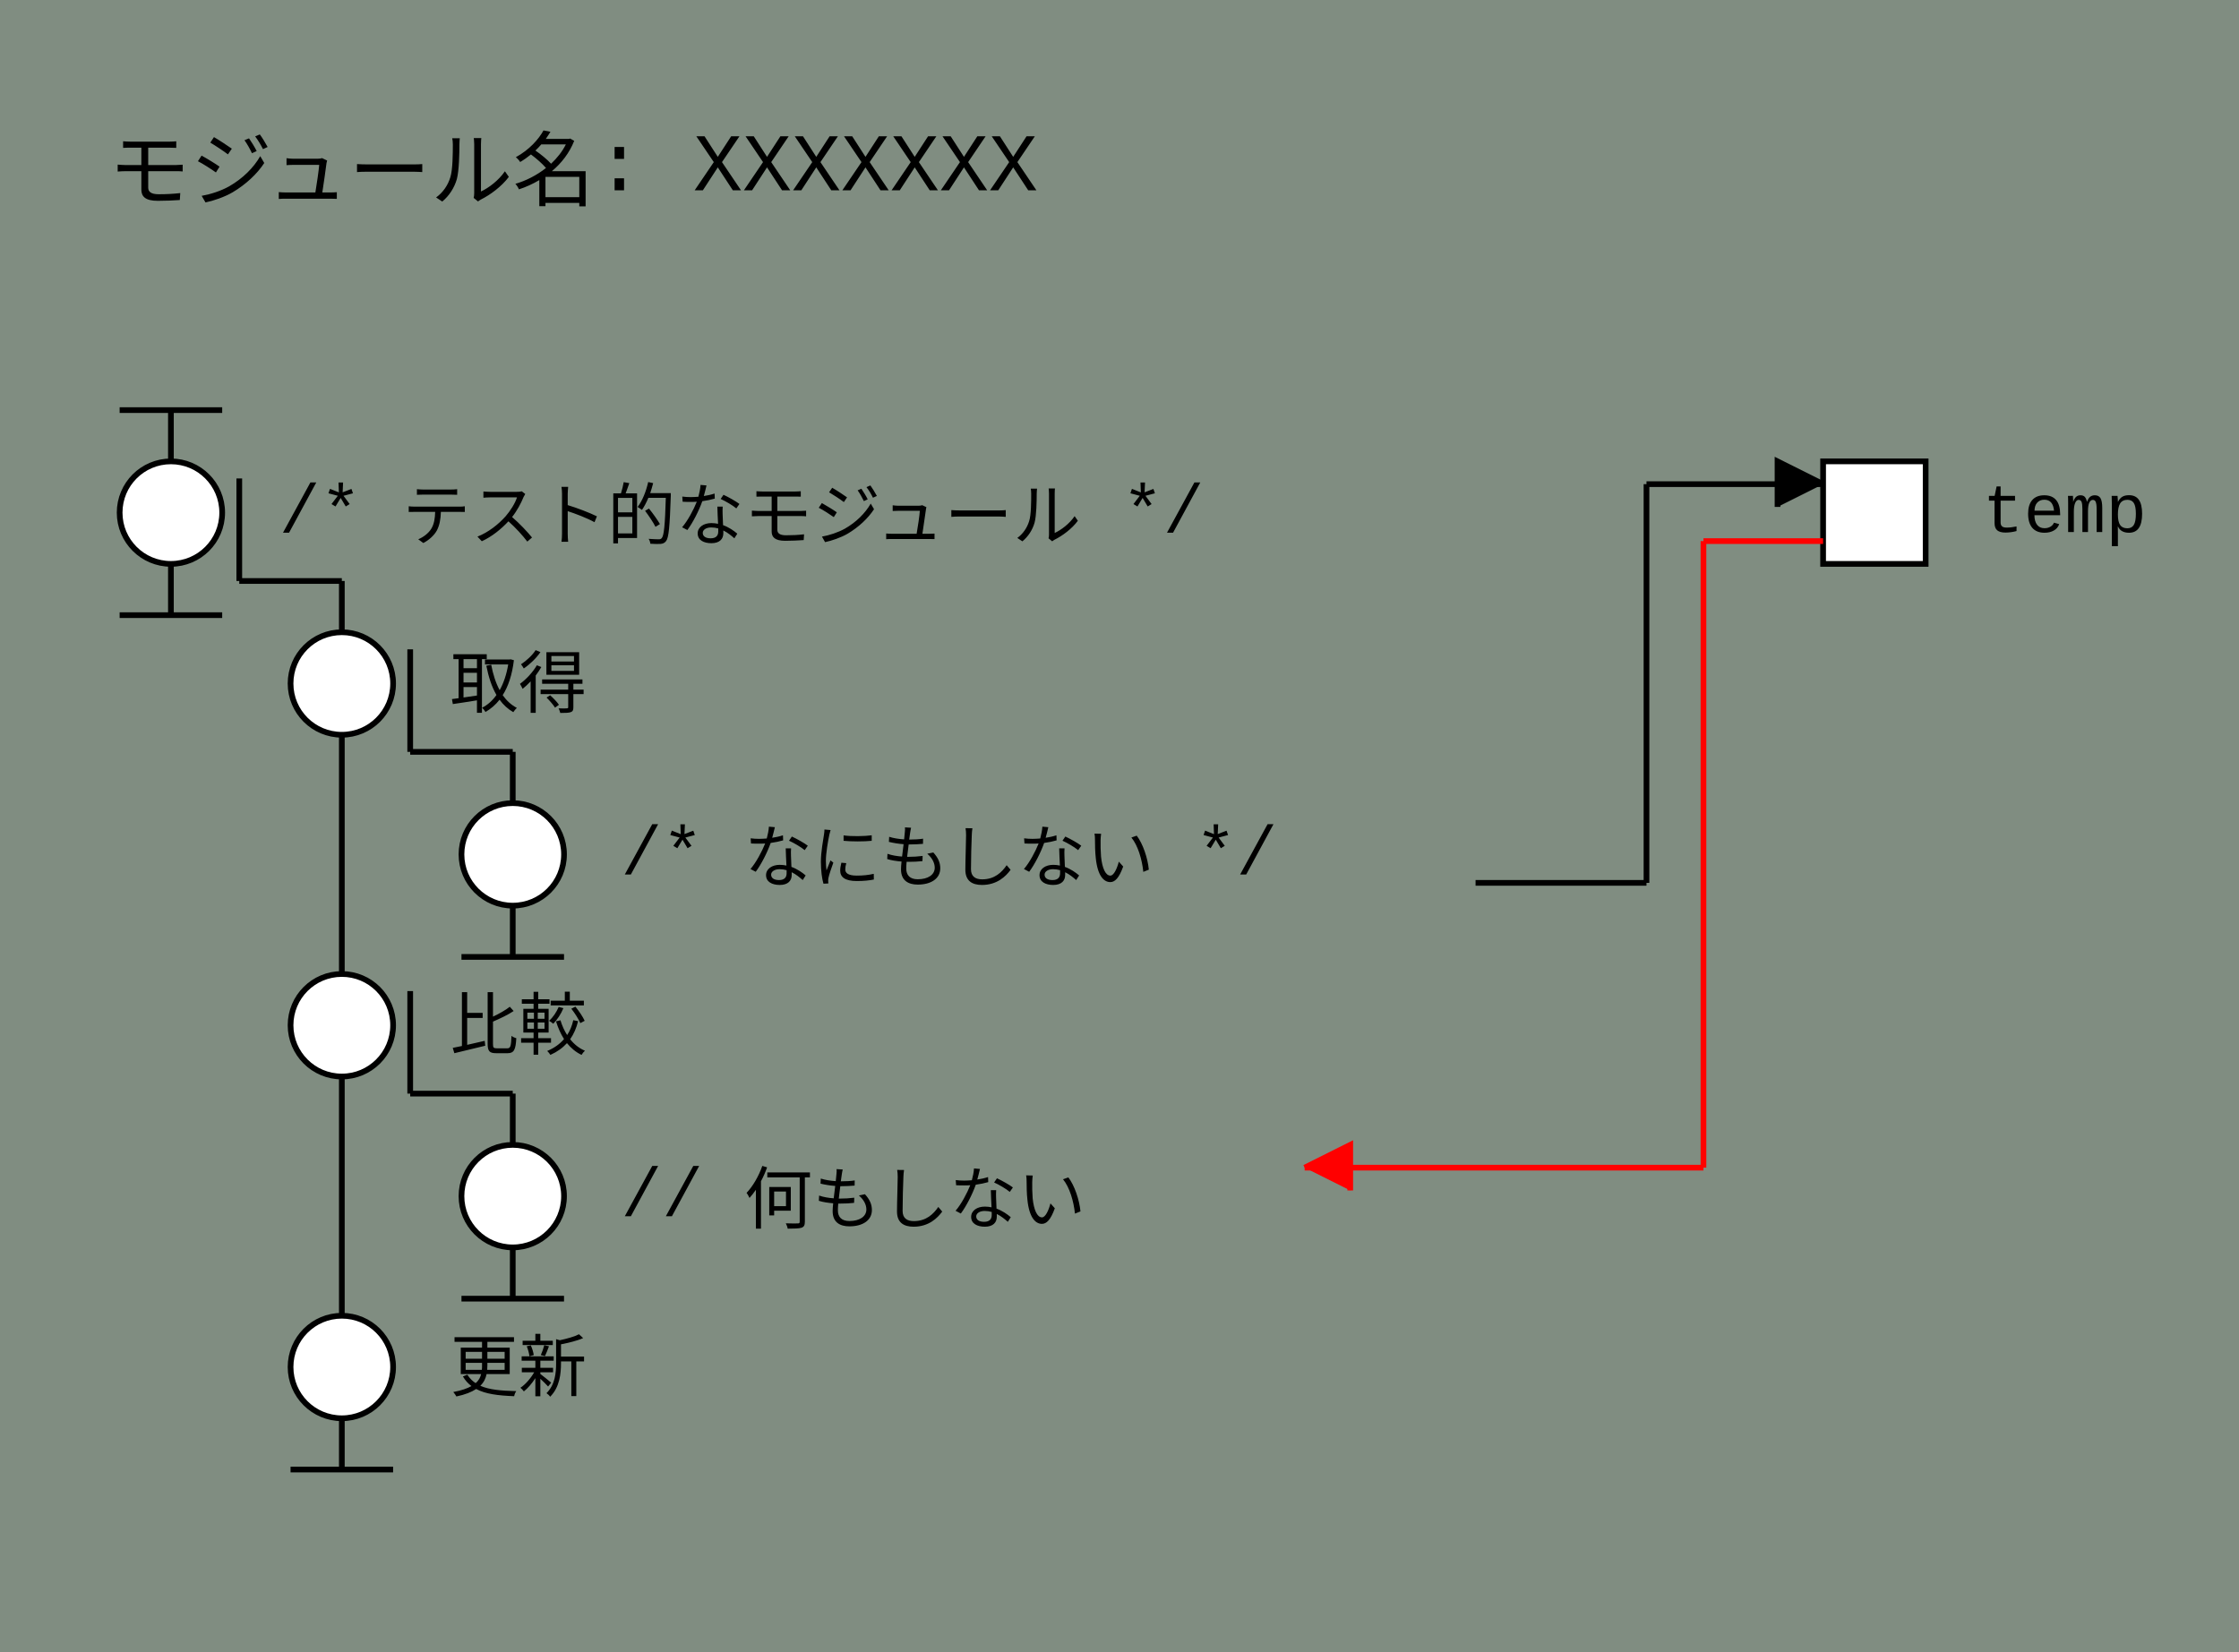
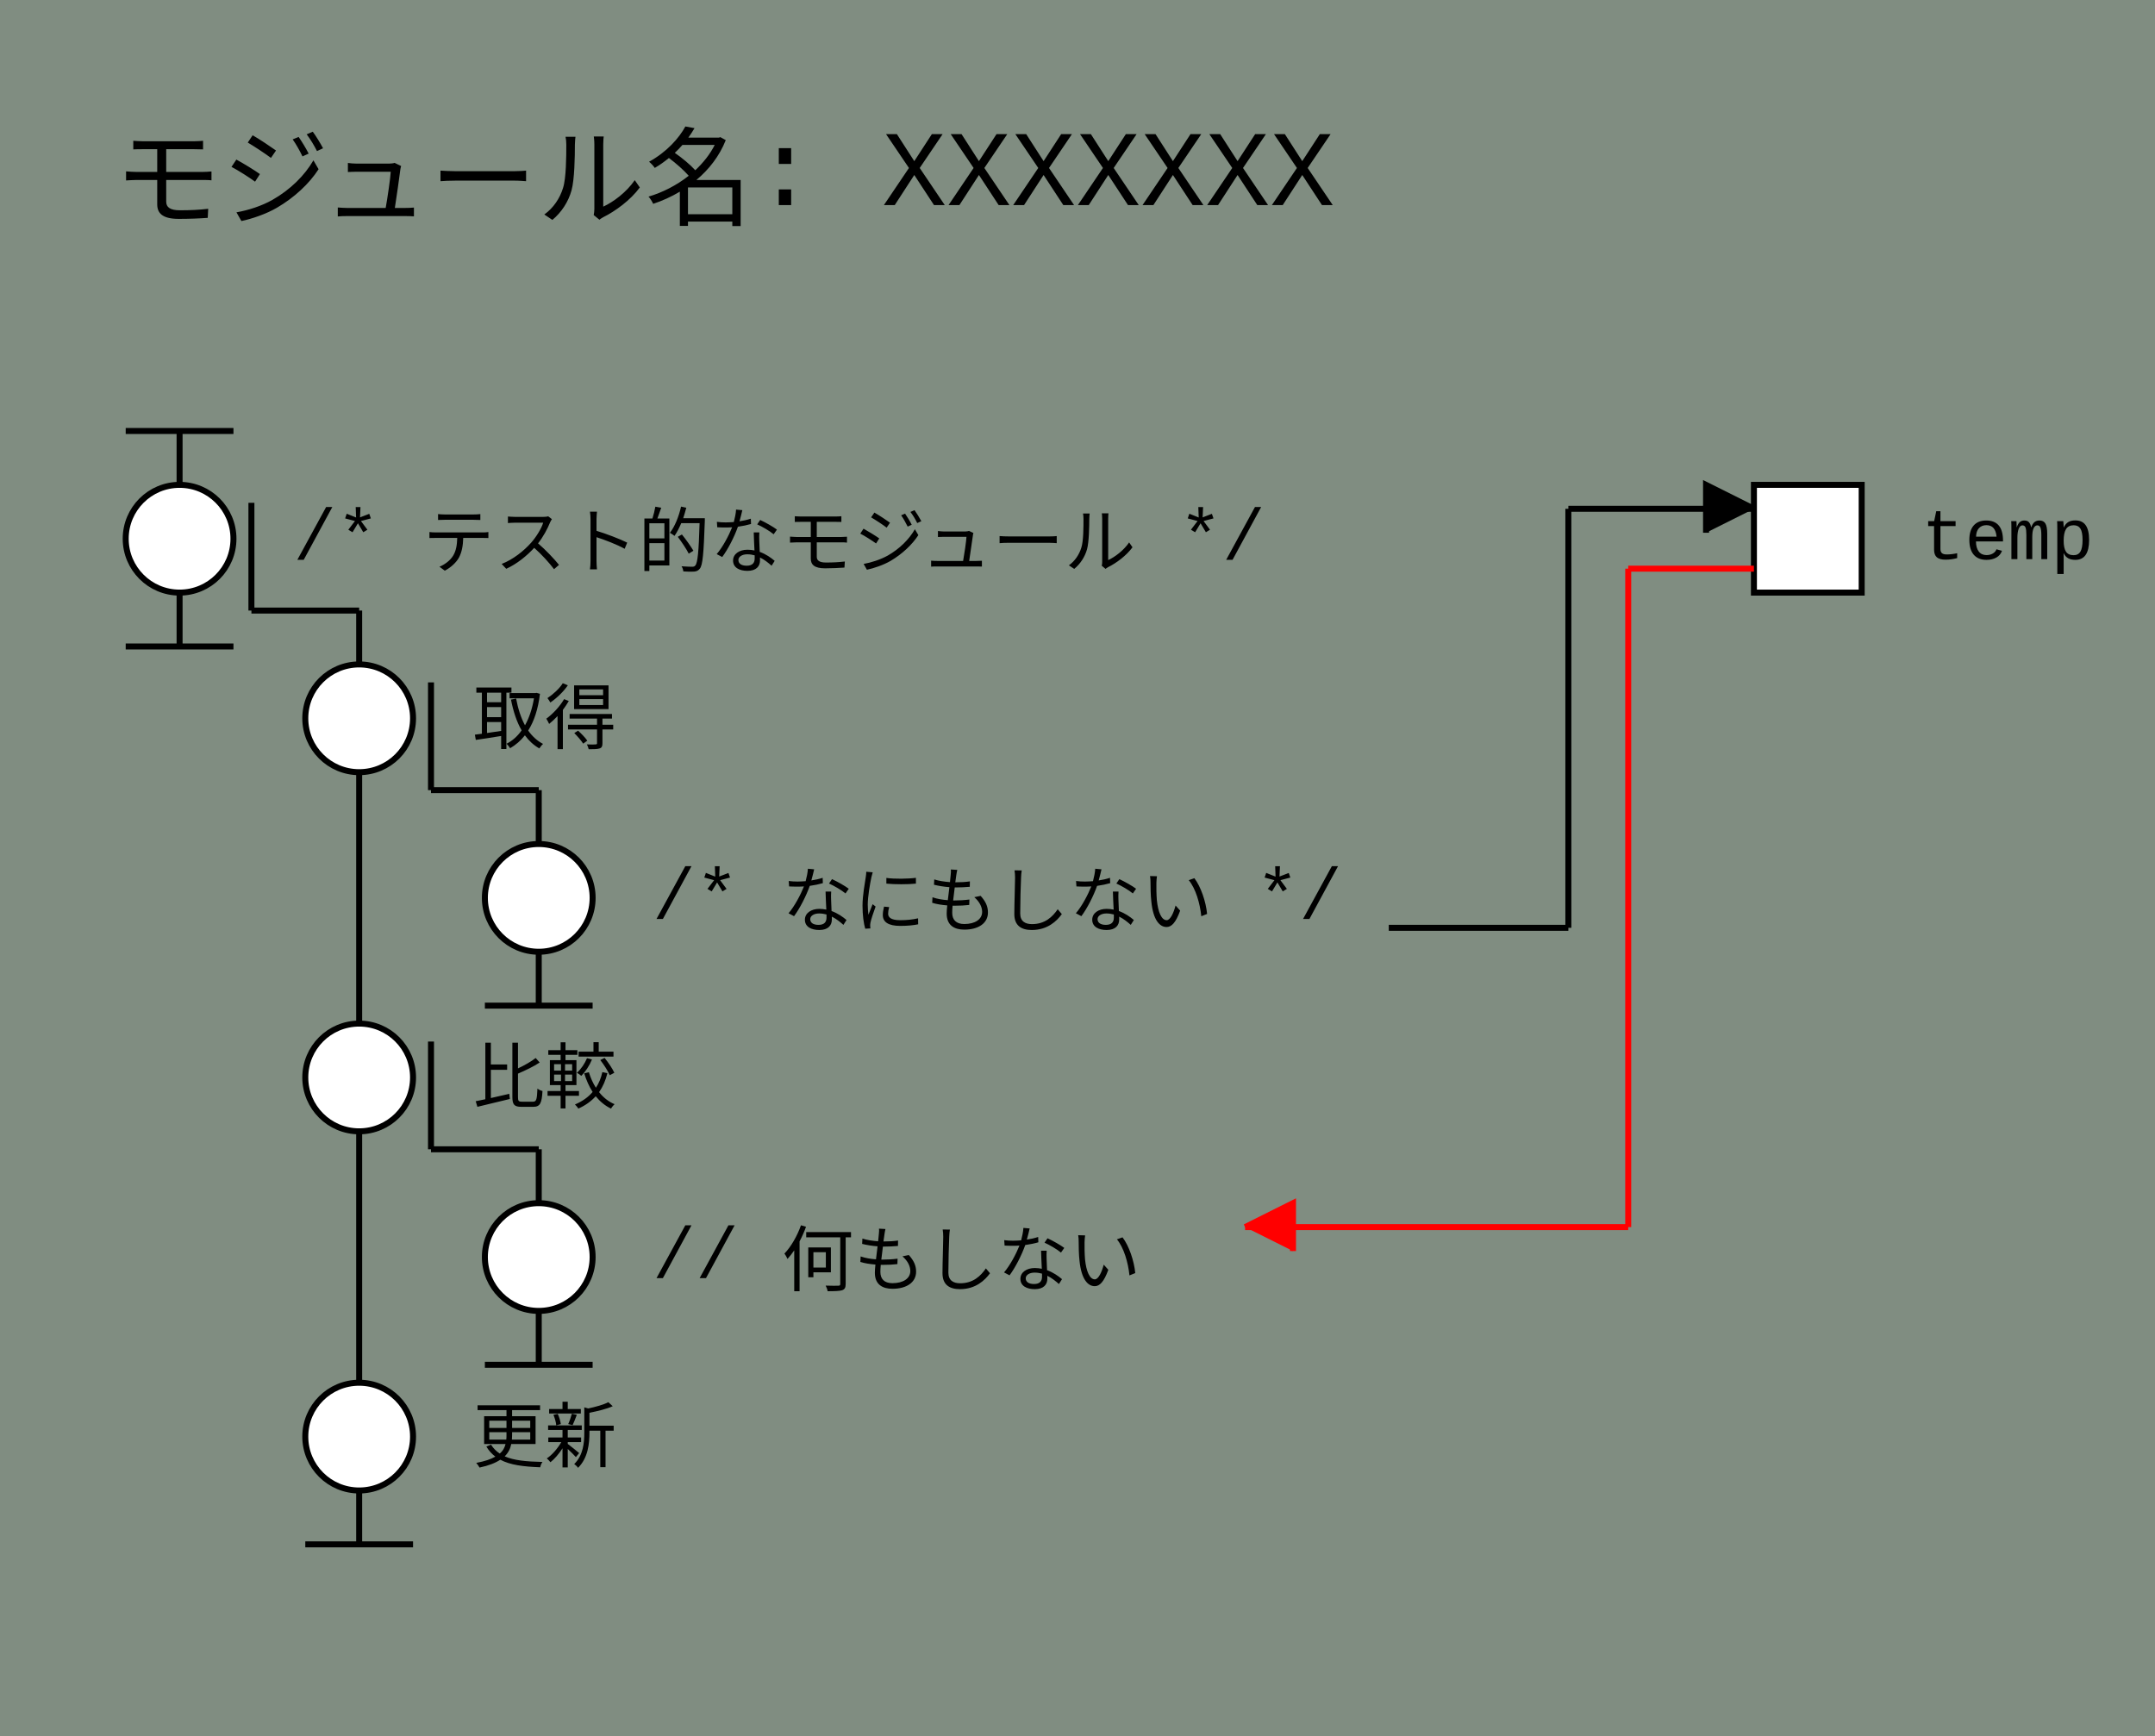
- <svg xmlns="http://www.w3.org/2000/svg" width="393" height="290" style="background-color: #808d81">
-   <rect x="0" y="0" width="393" height="290" fill="#808d81" stroke="#808d81" />
-   <text x="19" y="30" text-anchor="start" dominant-baseline="middle" font-family="Consolas, Meiryo UI, Courier New, monospace" font-size="120%" rotate="0">モジュール名: XXXXXXX</text>
+ <svg xmlns="http://www.w3.org/2000/svg" width="360" height="290" style="background-color: #808d81">
+   <rect x="0" y="0" width="360" height="290" fill="#808d81" stroke="#808d81" />
+   <text x="19" y="30" text-anchor="start" dominant-baseline="middle" font-family="Consolas, Courier New, monospace" font-size="18px" rotate="0">モジュール名: XXXXXXX</text>
  <circle cx="30" cy="90" r="9" fill="white" stroke="black" />
-   <text x="49" y="90" text-anchor="start" dominant-baseline="middle" font-family="Consolas, Meiryo UI, Courier New, monospace" font-size="100%" rotate="0">/* テスト的なモジュール */</text>
+   <text x="49" y="90" text-anchor="start" dominant-baseline="middle" font-family="Consolas, Courier New, monospace" font-size="12px" rotate="0">/* テスト的なモジュール */</text>
  <line x1="30" y1="72" x2="30" y2="81" stroke="black" />
  <line x1="21" y1="72" x2="39" y2="72" stroke="black" />
  <line x1="30" y1="99" x2="30" y2="108" stroke="black" />
  <line x1="21" y1="108" x2="39" y2="108" stroke="black" />
  <circle cx="60" cy="120" r="9" fill="white" stroke="black" />
-   <text x="79" y="120" text-anchor="start" dominant-baseline="middle" font-family="Consolas, Meiryo UI, Courier New, monospace" font-size="100%" rotate="0">取得</text>
+   <text x="79" y="120" text-anchor="start" dominant-baseline="middle" font-family="Consolas, Courier New, monospace" font-size="12px" rotate="0">取得</text>
  <line x1="60" y1="102" x2="60" y2="111" stroke="black" />
  <line x1="42" y1="102" x2="60" y2="102" stroke="black" />
  <line x1="42" y1="84" x2="42" y2="102" stroke="black" />
  <circle cx="90" cy="150" r="9" fill="white" stroke="black" />
-   <text x="109" y="150" text-anchor="start" dominant-baseline="middle" font-family="Consolas, Meiryo UI, Courier New, monospace" font-size="100%" rotate="0">/* なにもしない */</text>
+   <text x="109" y="150" text-anchor="start" dominant-baseline="middle" font-family="Consolas, Courier New, monospace" font-size="12px" rotate="0">/* なにもしない */</text>
  <line x1="90" y1="159" x2="90" y2="168" stroke="black" />
  <line x1="81" y1="168" x2="99" y2="168" stroke="black" />
  <line x1="90" y1="132" x2="90" y2="141" stroke="black" />
  <line x1="72" y1="132" x2="90" y2="132" stroke="black" />
  <line x1="72" y1="114" x2="72" y2="132" stroke="black" />
  <circle cx="60" cy="180" r="9" fill="white" stroke="black" />
-   <text x="79" y="180" text-anchor="start" dominant-baseline="middle" font-family="Consolas, Meiryo UI, Courier New, monospace" font-size="100%" rotate="0">比較</text>
+   <text x="79" y="180" text-anchor="start" dominant-baseline="middle" font-family="Consolas, Courier New, monospace" font-size="12px" rotate="0">比較</text>
  <line x1="60" y1="129" x2="60" y2="171" stroke="black" />
  <circle cx="90" cy="210" r="9" fill="white" stroke="black" />
-   <text x="109" y="210" text-anchor="start" dominant-baseline="middle" font-family="Consolas, Meiryo UI, Courier New, monospace" font-size="100%" rotate="0">// 何もしない</text>
+   <text x="109" y="210" text-anchor="start" dominant-baseline="middle" font-family="Consolas, Courier New, monospace" font-size="12px" rotate="0">// 何もしない</text>
  <line x1="90" y1="219" x2="90" y2="228" stroke="black" />
  <line x1="81" y1="228" x2="99" y2="228" stroke="black" />
  <line x1="90" y1="192" x2="90" y2="201" stroke="black" />
  <line x1="72" y1="192" x2="90" y2="192" stroke="black" />
  <line x1="72" y1="174" x2="72" y2="192" stroke="black" />
  <circle cx="60" cy="240" r="9" fill="white" stroke="black" />
-   <text x="79" y="240" text-anchor="start" dominant-baseline="middle" font-family="Consolas, Meiryo UI, Courier New, monospace" font-size="100%" rotate="0">更新</text>
+   <text x="79" y="240" text-anchor="start" dominant-baseline="middle" font-family="Consolas, Courier New, monospace" font-size="12px" rotate="0">更新</text>
  <line x1="60" y1="189" x2="60" y2="231" stroke="black" />
  <line x1="60" y1="249" x2="60" y2="258" stroke="black" />
  <line x1="51" y1="258" x2="69" y2="258" stroke="black" />
-   <line x1="259" y1="155" x2="289" y2="155" stroke="black" />
-   <line x1="229" y1="205" x2="299" y2="205" stroke="red" />
-   <path d="M 229 205 L 237 201 L 237 209" stroke="red" fill="red" />
-   <rect x="320" y="81" width="18" height="18" fill="white" stroke="black" />
-   <text x="348" y="90" text-anchor="start" dominant-baseline="middle" font-family="Consolas, Meiryo UI, Courier New, monospace" font-size="100%" rotate="0">temp</text>
-   <line x1="289" y1="85" x2="320" y2="85" stroke="black" />
-   <path d="M 320 85 L 312 81 L 312 89" stroke="black" fill="black" />
-   <line x1="299" y1="95" x2="320" y2="95" stroke="red" />
-   <line x1="289" y1="85" x2="289" y2="155" stroke="black" />
-   <line x1="299" y1="95" x2="299" y2="205" stroke="red" />
+   <line x1="232" y1="155" x2="262" y2="155" stroke="black" />
+   <line x1="208" y1="205" x2="272" y2="205" stroke="red" />
+   <path d="M 208 205 L 216 201 L 216 209" stroke="red" fill="red" />
+   <rect x="293" y="81" width="18" height="18" fill="white" stroke="black" />
+   <text x="321" y="90" text-anchor="start" dominant-baseline="middle" font-family="Consolas, Courier New, monospace" font-size="12px" rotate="0">temp</text>
+   <line x1="262" y1="85" x2="293" y2="85" stroke="black" />
+   <path d="M 293 85 L 285 81 L 285 89" stroke="black" fill="black" />
+   <line x1="272" y1="95" x2="293" y2="95" stroke="red" />
+   <line x1="262" y1="85" x2="262" y2="155" stroke="black" />
+   <line x1="272" y1="95" x2="272" y2="205" stroke="red" />
</svg>
